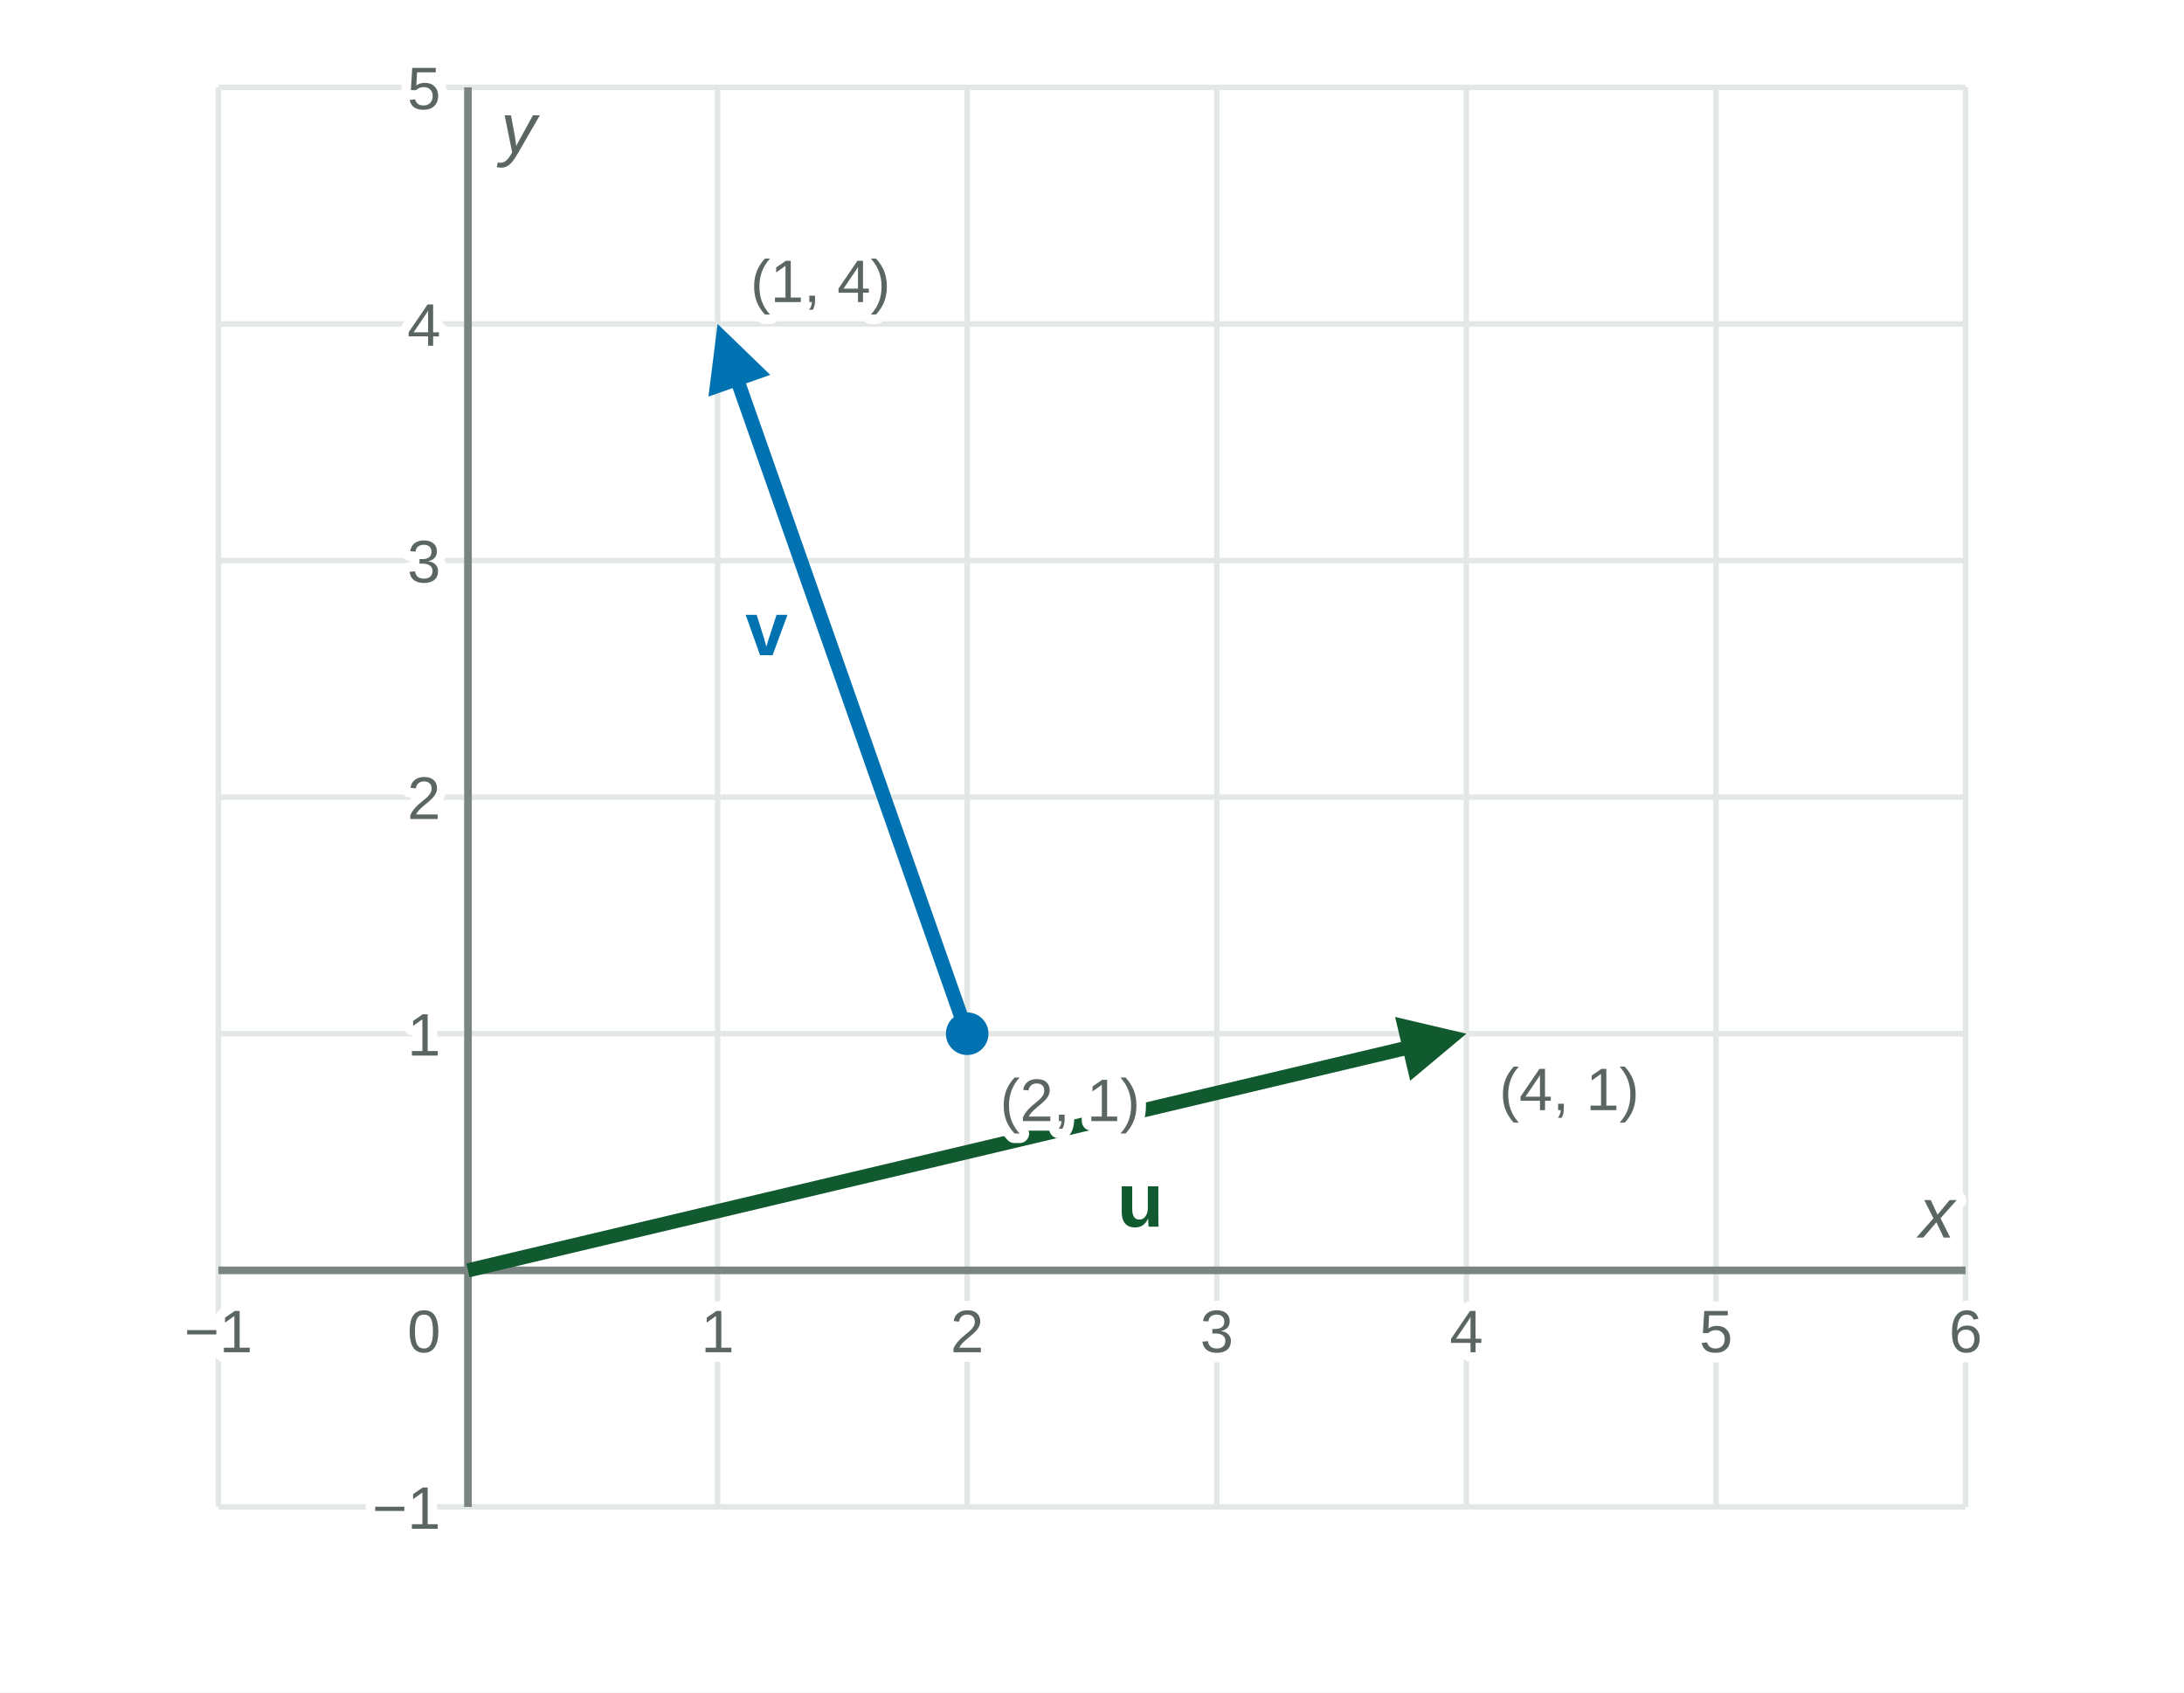
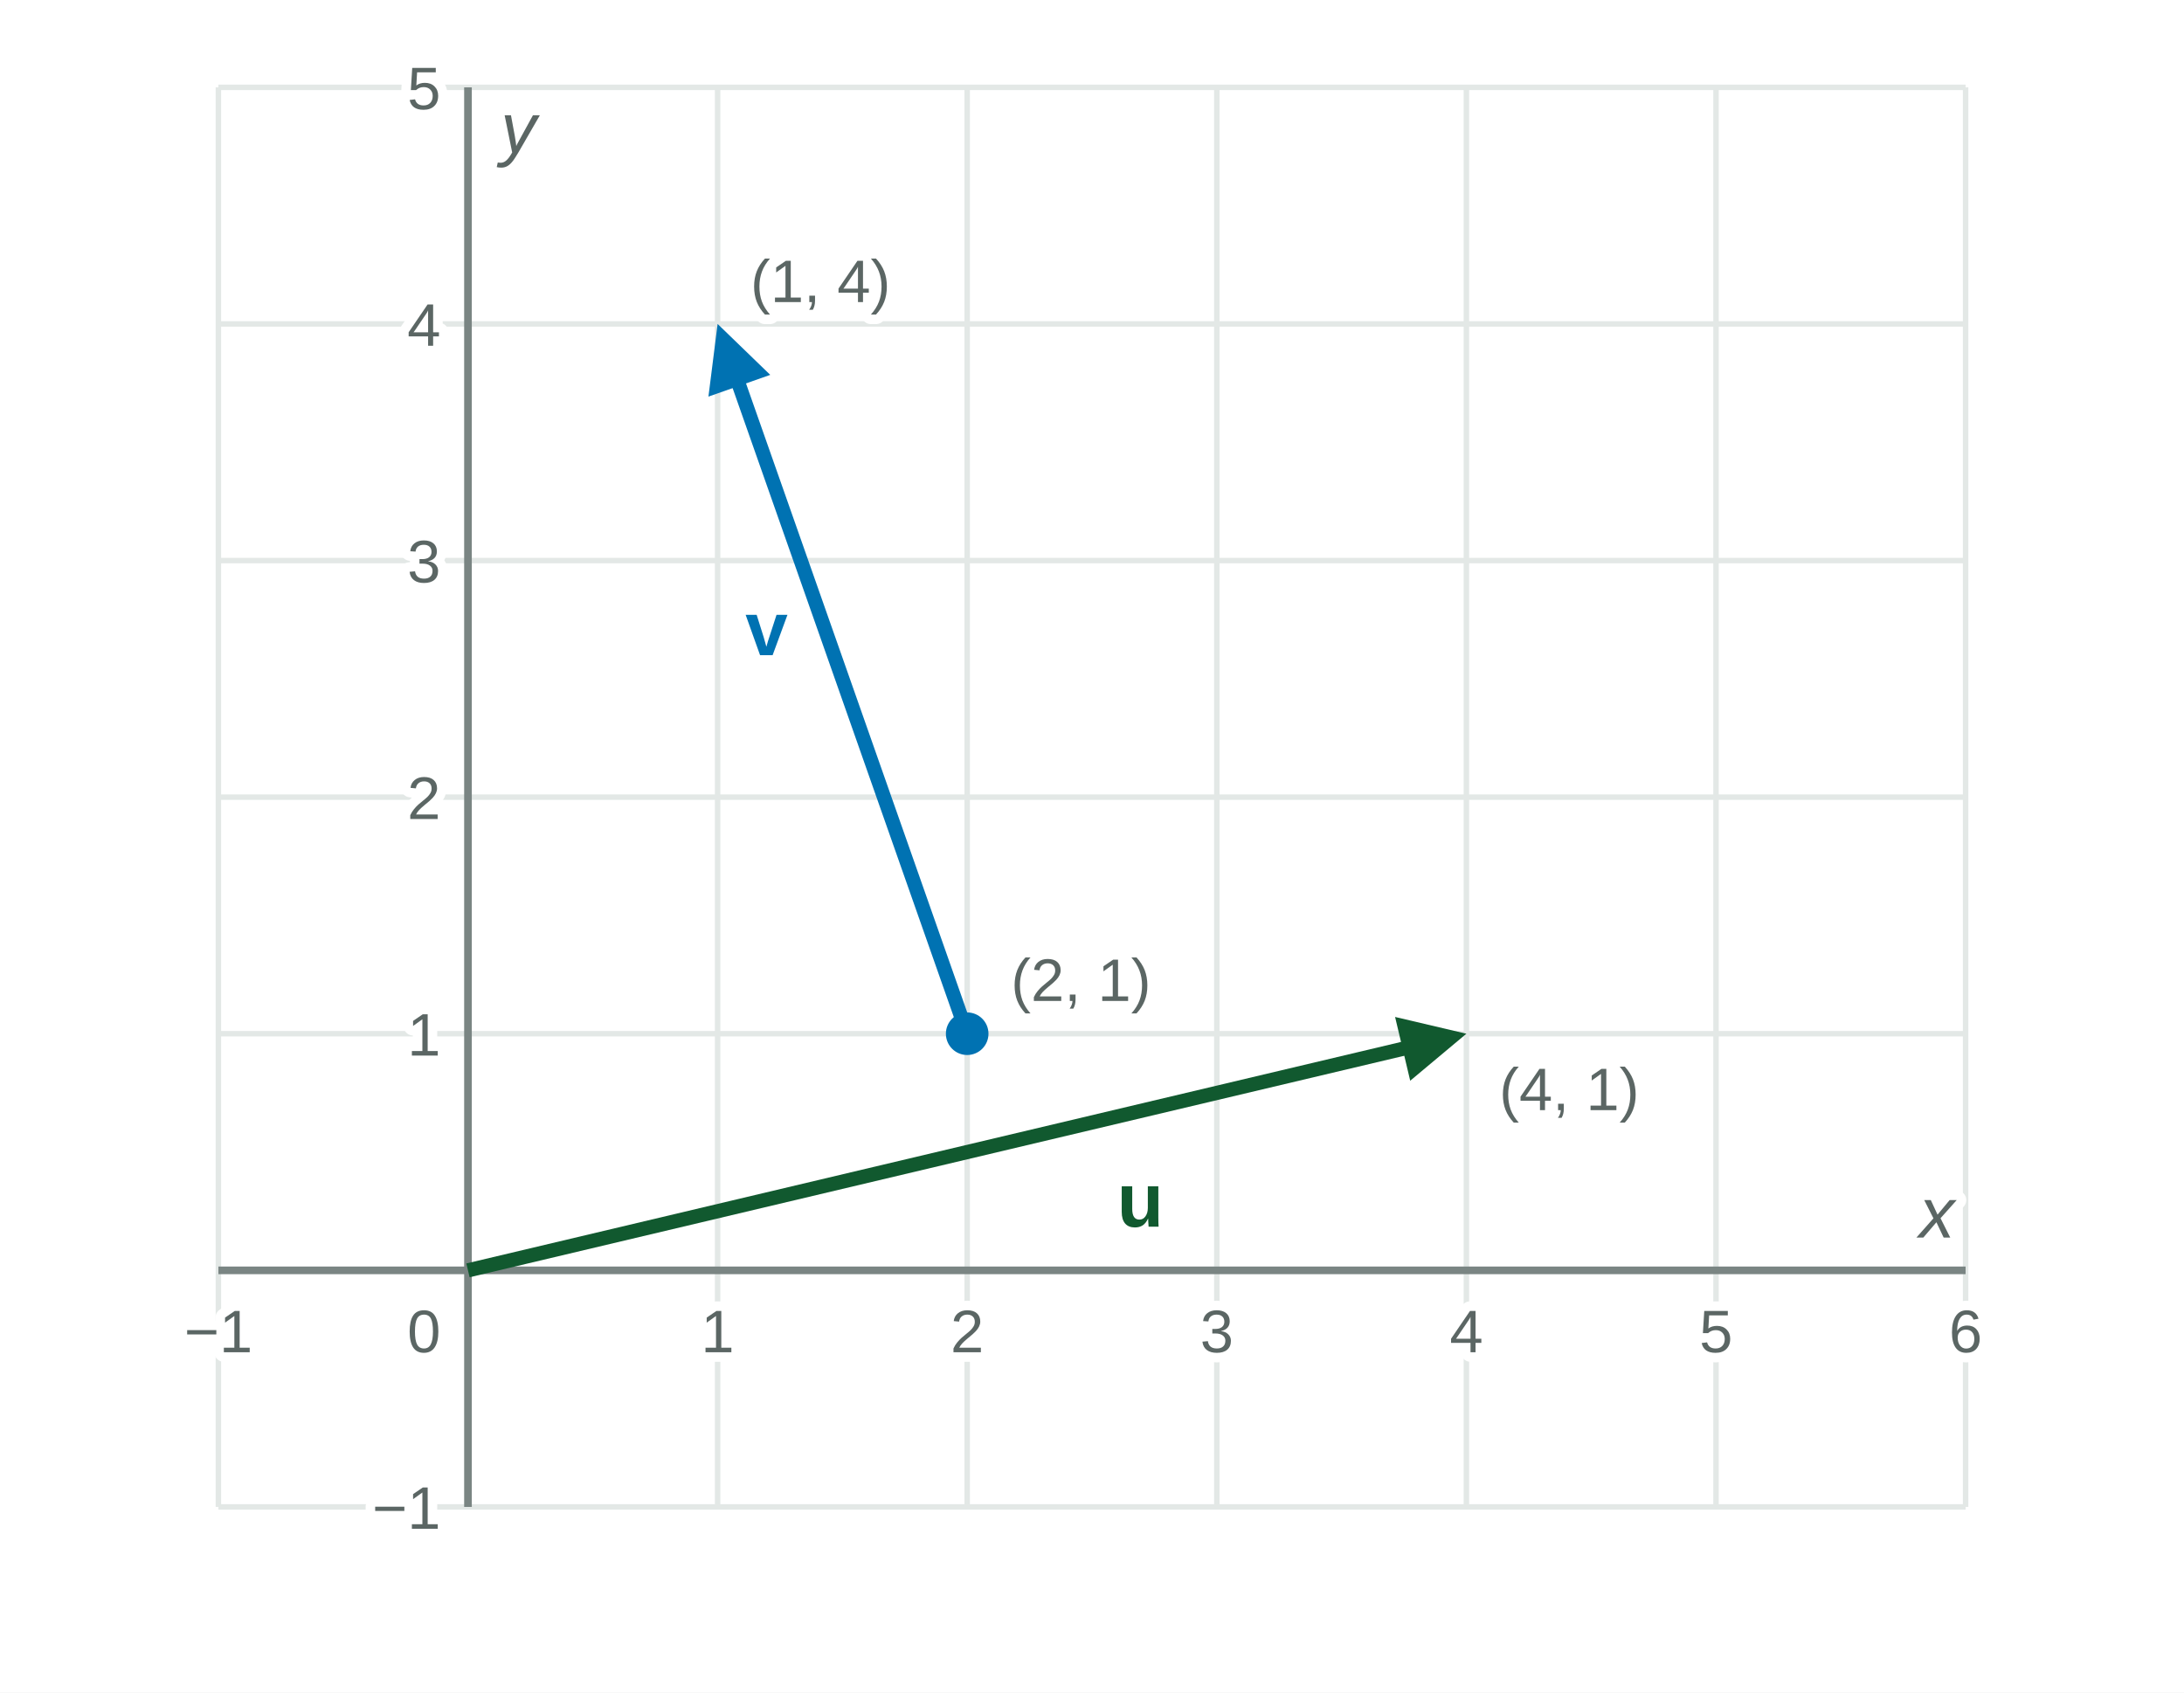
<svg xmlns="http://www.w3.org/2000/svg" viewBox="0 0 400 310" width="400" height="310" role="img" aria-labelledby="t d">
  <rect width="400" height="310" fill="#fff" />
  <line x1="40" y1="16" x2="40" y2="276" stroke="#E3E8E6" stroke-width="1" />
  <line x1="85.71" y1="16" x2="85.71" y2="276" stroke="#E3E8E6" stroke-width="1" />
  <line x1="131.43" y1="16" x2="131.43" y2="276" stroke="#E3E8E6" stroke-width="1" />
  <line x1="177.14" y1="16" x2="177.14" y2="276" stroke="#E3E8E6" stroke-width="1" />
  <line x1="222.86" y1="16" x2="222.86" y2="276" stroke="#E3E8E6" stroke-width="1" />
  <line x1="268.57" y1="16" x2="268.57" y2="276" stroke="#E3E8E6" stroke-width="1" />
  <line x1="314.29" y1="16" x2="314.29" y2="276" stroke="#E3E8E6" stroke-width="1" />
  <line x1="360" y1="16" x2="360" y2="276" stroke="#E3E8E6" stroke-width="1" />
  <line x1="40" y1="276" x2="360" y2="276" stroke="#E3E8E6" stroke-width="1" />
  <line x1="40" y1="232.67" x2="360" y2="232.67" stroke="#E3E8E6" stroke-width="1" />
  <line x1="40" y1="189.33" x2="360" y2="189.33" stroke="#E3E8E6" stroke-width="1" />
  <line x1="40" y1="146" x2="360" y2="146" stroke="#E3E8E6" stroke-width="1" />
  <line x1="40" y1="102.67" x2="360" y2="102.67" stroke="#E3E8E6" stroke-width="1" />
  <line x1="40" y1="59.33" x2="360" y2="59.33" stroke="#E3E8E6" stroke-width="1" />
  <line x1="40" y1="16" x2="360" y2="16" stroke="#E3E8E6" stroke-width="1" />
  <line x1="40" y1="232.67" x2="360" y2="232.67" stroke="#7A8583" stroke-width="1.4" />
  <line x1="85.71" y1="16" x2="85.71" y2="276" stroke="#7A8583" stroke-width="1.4" />
  <text x="40" y="247.67" font-family="Arial, Helvetica, sans-serif" font-size="11" fill="#5B6664" text-anchor="middle" paint-order="stroke" stroke="#fff" stroke-width="3.5" stroke-linejoin="round">
    <tspan>−1</tspan>
  </text>
  <text x="131.43" y="247.67" font-family="Arial, Helvetica, sans-serif" font-size="11" fill="#5B6664" text-anchor="middle" paint-order="stroke" stroke="#fff" stroke-width="3.5" stroke-linejoin="round">
    <tspan>1</tspan>
  </text>
  <text x="177.14" y="247.67" font-family="Arial, Helvetica, sans-serif" font-size="11" fill="#5B6664" text-anchor="middle" paint-order="stroke" stroke="#fff" stroke-width="3.5" stroke-linejoin="round">
    <tspan>2</tspan>
  </text>
  <text x="222.86" y="247.67" font-family="Arial, Helvetica, sans-serif" font-size="11" fill="#5B6664" text-anchor="middle" paint-order="stroke" stroke="#fff" stroke-width="3.5" stroke-linejoin="round">
    <tspan>3</tspan>
  </text>
  <text x="268.57" y="247.67" font-family="Arial, Helvetica, sans-serif" font-size="11" fill="#5B6664" text-anchor="middle" paint-order="stroke" stroke="#fff" stroke-width="3.5" stroke-linejoin="round">
    <tspan>4</tspan>
  </text>
  <text x="314.29" y="247.67" font-family="Arial, Helvetica, sans-serif" font-size="11" fill="#5B6664" text-anchor="middle" paint-order="stroke" stroke="#fff" stroke-width="3.5" stroke-linejoin="round">
    <tspan>5</tspan>
  </text>
  <text x="360" y="247.67" font-family="Arial, Helvetica, sans-serif" font-size="11" fill="#5B6664" text-anchor="middle" paint-order="stroke" stroke="#fff" stroke-width="3.5" stroke-linejoin="round">
    <tspan>6</tspan>
  </text>
  <text x="80.71" y="280" font-family="Arial, Helvetica, sans-serif" font-size="11" fill="#5B6664" text-anchor="end" paint-order="stroke" stroke="#fff" stroke-width="3.5" stroke-linejoin="round">
    <tspan>−1</tspan>
  </text>
  <text x="80.71" y="193.33" font-family="Arial, Helvetica, sans-serif" font-size="11" fill="#5B6664" text-anchor="end" paint-order="stroke" stroke="#fff" stroke-width="3.5" stroke-linejoin="round">
    <tspan>1</tspan>
  </text>
  <text x="80.71" y="150" font-family="Arial, Helvetica, sans-serif" font-size="11" fill="#5B6664" text-anchor="end" paint-order="stroke" stroke="#fff" stroke-width="3.5" stroke-linejoin="round">
    <tspan>2</tspan>
  </text>
  <text x="80.71" y="106.67" font-family="Arial, Helvetica, sans-serif" font-size="11" fill="#5B6664" text-anchor="end" paint-order="stroke" stroke="#fff" stroke-width="3.5" stroke-linejoin="round">
    <tspan>3</tspan>
  </text>
  <text x="80.71" y="63.33" font-family="Arial, Helvetica, sans-serif" font-size="11" fill="#5B6664" text-anchor="end" paint-order="stroke" stroke="#fff" stroke-width="3.5" stroke-linejoin="round">
    <tspan>4</tspan>
  </text>
  <text x="80.71" y="20" font-family="Arial, Helvetica, sans-serif" font-size="11" fill="#5B6664" text-anchor="end" paint-order="stroke" stroke="#fff" stroke-width="3.5" stroke-linejoin="round">
    <tspan>5</tspan>
  </text>
  <text x="80.71" y="247.67" font-family="Arial, Helvetica, sans-serif" font-size="11" fill="#5B6664" text-anchor="end" paint-order="stroke" stroke="#fff" stroke-width="3.5" stroke-linejoin="round">
    <tspan>0</tspan>
  </text>
  <text x="358" y="226.67" font-family="Arial, Helvetica, sans-serif" font-size="13" fill="#5B6664" text-anchor="end" paint-order="stroke" stroke="#fff" stroke-width="3.5" stroke-linejoin="round">
    <tspan font-style="italic">x</tspan>
  </text>
  <text x="91.71" y="28" font-family="Arial, Helvetica, sans-serif" font-size="13" fill="#5B6664" text-anchor="start" paint-order="stroke" stroke="#fff" stroke-width="3.5" stroke-linejoin="round">
    <tspan font-style="italic">y</tspan>
  </text>
  <line x1="85.71" y1="232.67" x2="259.81" y2="191.41" stroke="#11592F" stroke-width="2.6" />
  <path d="M268.57,189.33 L258.28,197.94 L255.51,186.26 Z" fill="#11592F" />
  <line x1="177.14" y1="189.33" x2="134.41" y2="67.82" stroke="#0072B2" stroke-width="2.6" />
  <path d="M131.43,59.33 L141.07,68.66 L129.75,72.64 Z" fill="#0072B2" />
  <circle cx="177.14" cy="189.33" r="3" fill="#0072B2" stroke="#0072B2" stroke-width="1.8" />
  <text x="204.57" y="224.67" font-family="Arial, Helvetica, sans-serif" font-size="14" fill="#11592F" text-anchor="start" paint-order="stroke" stroke="#fff" stroke-width="3.5" stroke-linejoin="round">
    <tspan font-weight="bold">u</tspan>
  </text>
  <text x="144.29" y="120" font-family="Arial, Helvetica, sans-serif" font-size="14" fill="#0072B2" text-anchor="end" paint-order="stroke" stroke="#fff" stroke-width="3.5" stroke-linejoin="round">
    <tspan font-weight="bold">v</tspan>
  </text>
-   <text x="183.14" y="205.33" font-family="Arial, Helvetica, sans-serif" font-size="11" fill="#5B6664" text-anchor="start" paint-order="stroke" stroke="#fff" stroke-width="3.5" stroke-linejoin="round">
+   <text x="185.14" y="183.33" font-family="Arial, Helvetica, sans-serif" font-size="11" fill="#5B6664" text-anchor="start" paint-order="stroke" stroke="#fff" stroke-width="3.5" stroke-linejoin="round">
    <tspan>(2, 1)</tspan>
  </text>
  <text x="274.57" y="203.33" font-family="Arial, Helvetica, sans-serif" font-size="11" fill="#5B6664" text-anchor="start" paint-order="stroke" stroke="#fff" stroke-width="3.5" stroke-linejoin="round">
    <tspan>(4, 1)</tspan>
  </text>
  <text x="137.43" y="55.33" font-family="Arial, Helvetica, sans-serif" font-size="11" fill="#5B6664" text-anchor="start" paint-order="stroke" stroke="#fff" stroke-width="3.5" stroke-linejoin="round">
    <tspan>(1, 4)</tspan>
  </text>
</svg>
